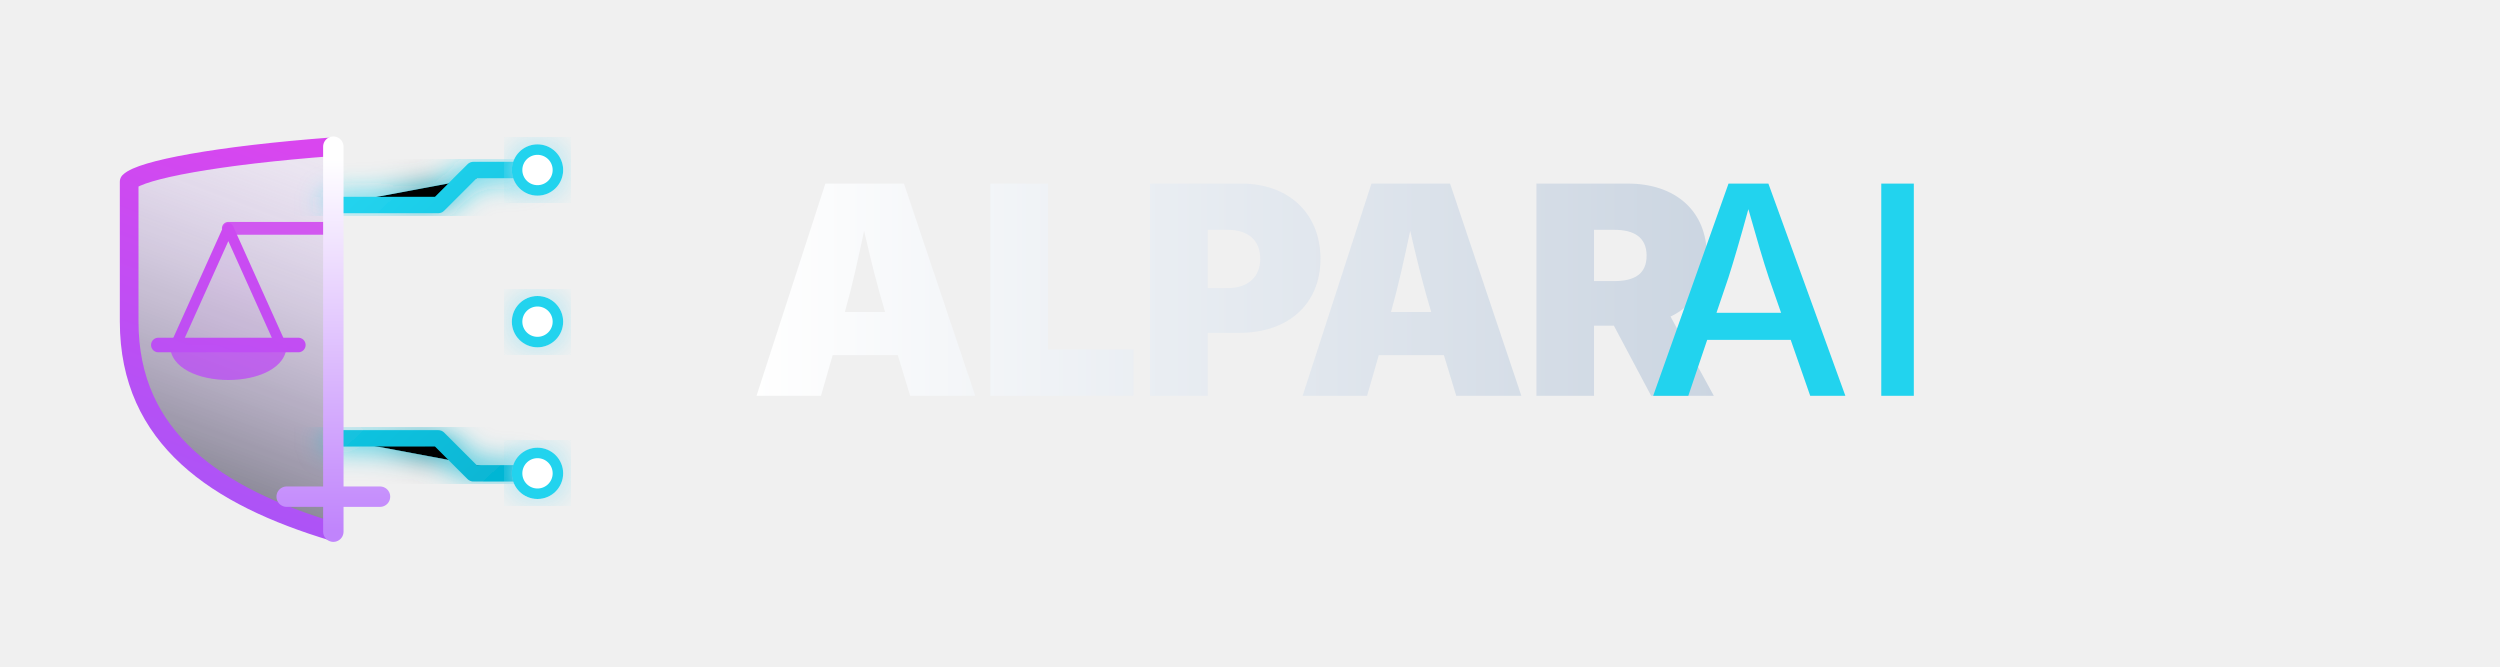
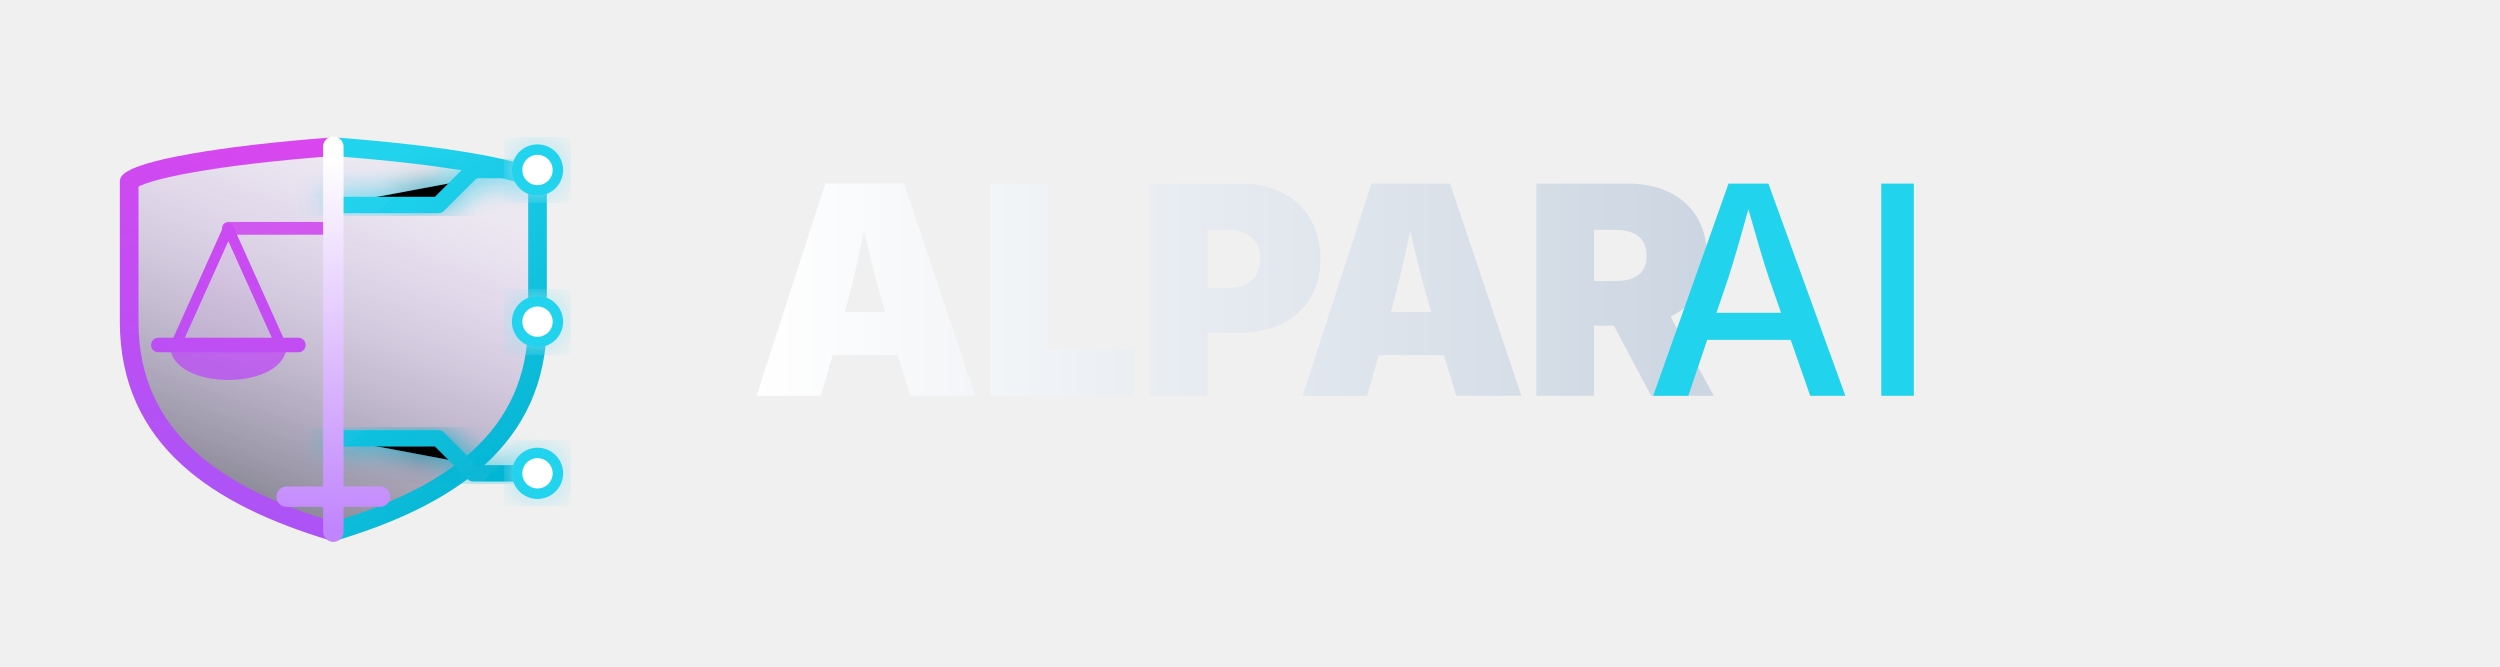
<svg xmlns="http://www.w3.org/2000/svg" viewBox="0 0 240 64" width="240" height="64" role="img" aria-label="ALPAR AI">
  <defs>
    <linearGradient id="logo-left-grad" x1="50" y1="20" x2="26" y2="84" gradientUnits="userSpaceOnUse">
      <stop offset="0%" stop-color="#d946ef" />
      <stop offset="100%" stop-color="#a855f7" />
    </linearGradient>
    <linearGradient id="logo-right-grad" x1="50" y1="30" x2="85" y2="68" gradientUnits="userSpaceOnUse">
      <stop offset="0%" stop-color="#22d3ee" />
      <stop offset="100%" stop-color="#06b6d4" />
    </linearGradient>
    <linearGradient id="logo-shield-fill-grad" x1="50" y1="20" x2="26" y2="84" gradientUnits="userSpaceOnUse">
      <stop offset="0%" stop-color="#c084fc" stop-opacity="0.08" />
      <stop offset="100%" stop-color="#0a0f1e" stop-opacity="0.55" />
    </linearGradient>
    <linearGradient id="logo-center-grad" x1="50" y1="20" x2="50" y2="84" gradientUnits="userSpaceOnUse">
      <stop offset="0%" stop-color="#ffffff" />
      <stop offset="100%" stop-color="#c084fc" />
    </linearGradient>
    <linearGradient id="alpar-text-grad" x1="0" y1="0" x2="1" y2="0">
      <stop offset="0%" stop-color="#ffffff" />
      <stop offset="100%" stop-color="#cbd5e1" />
    </linearGradient>
    <filter id="logo-glow" x="-30%" y="-30%" width="160%" height="160%">
      <feGaussianBlur stdDeviation="2.5" result="blur" />
      <feMerge>
        <feMergeNode in="blur" />
        <feMergeNode in="SourceGraphic" />
      </feMerge>
    </filter>
  </defs>
  <g transform="translate(4, 4) scale(0.56)">
-     <path d="M 50,18 C 30,19.5 17,22 15,24 V 48 C 15,68 30,78 50,84 Z" fill="url(#logo-shield-fill-grad)" stroke="url(#logo-left-grad)" stroke-width="3.2" stroke-linejoin="round" />
+     <path d="M 50,18 C 30,19.5 17,22 15,24 V 48 C 15,68 30,78 50,84 C 70,78 85,68 85,48 V 24 C 83,22 70,19.5 50,18 Z" fill="url(#logo-shield-fill-grad)" />
+     <path d="M 50,18 C 30,19.5 17,22 15,24 V 48 C 15,68 30,78 50,84" stroke="url(#logo-left-grad)" stroke-width="3.2" stroke-linejoin="round" fill="none" />
+     <path d="M 50,18 C 70,19.5 83,22 85,24 V 48 C 85,68 70,78 50,84" stroke="url(#logo-right-grad)" stroke-width="3.2" stroke-linejoin="round" fill="none" />
    <path d="M 50,32 H 32" stroke="url(#logo-left-grad)" stroke-width="2.2" stroke-linecap="round" opacity="0.9" />
    <path d="M 32,32 L 23,52 L 41,52 Z" stroke="url(#logo-left-grad)" stroke-width="1.8" stroke-linejoin="round" fill="url(#logo-left-grad)" fill-opacity="0.06" />
    <path d="M 20,52 H 44" stroke="url(#logo-left-grad)" stroke-width="2.5" stroke-linecap="round" />
    <path d="M 22,52 C 22,60 42,60 42,52 Z" fill="url(#logo-left-grad)" fill-opacity="0.8" />
    <path d="M 50,28 H 68 L 74,22 H 82" stroke="url(#logo-right-grad)" stroke-width="2.8" stroke-linecap="round" stroke-linejoin="round" filter="url(#logo-glow)" />
    <circle cx="85" cy="22" r="3.5" fill="#ffffff" stroke="#22d3ee" stroke-width="1.8" filter="url(#logo-glow)" />
    <path d="M 50,48 H 82" stroke="url(#logo-right-grad)" stroke-width="2.8" stroke-linecap="round" stroke-linejoin="round" filter="url(#logo-glow)" />
    <circle cx="85" cy="48" r="3.5" fill="#ffffff" stroke="#22d3ee" stroke-width="1.8" filter="url(#logo-glow)" />
    <path d="M 50,68 H 68 L 74,74 H 82" stroke="url(#logo-right-grad)" stroke-width="2.8" stroke-linecap="round" stroke-linejoin="round" filter="url(#logo-glow)" />
    <circle cx="85" cy="74" r="3.5" fill="#ffffff" stroke="#22d3ee" stroke-width="1.8" filter="url(#logo-glow)" />
    <path d="M 50,18 V 84" stroke="url(#logo-center-grad)" stroke-width="3.5" stroke-linecap="round" />
    <path d="M 42,78 H 58" stroke="url(#logo-center-grad)" stroke-width="3.5" stroke-linecap="round" />
  </g>
  <g transform="translate(72, 0)" font-family="Inter, -apple-system, BlinkMacSystemFont, 'Segoe UI', system-ui, sans-serif" font-weight="900" letter-spacing="-0.5">
    <text x="0" y="38" font-size="28" fill="url(#alpar-text-grad)">ALPAR</text>
    <text x="86" y="38" font-size="28" font-weight="500" fill="#22d3ee" letter-spacing="0.5">AI</text>
  </g>
</svg>
